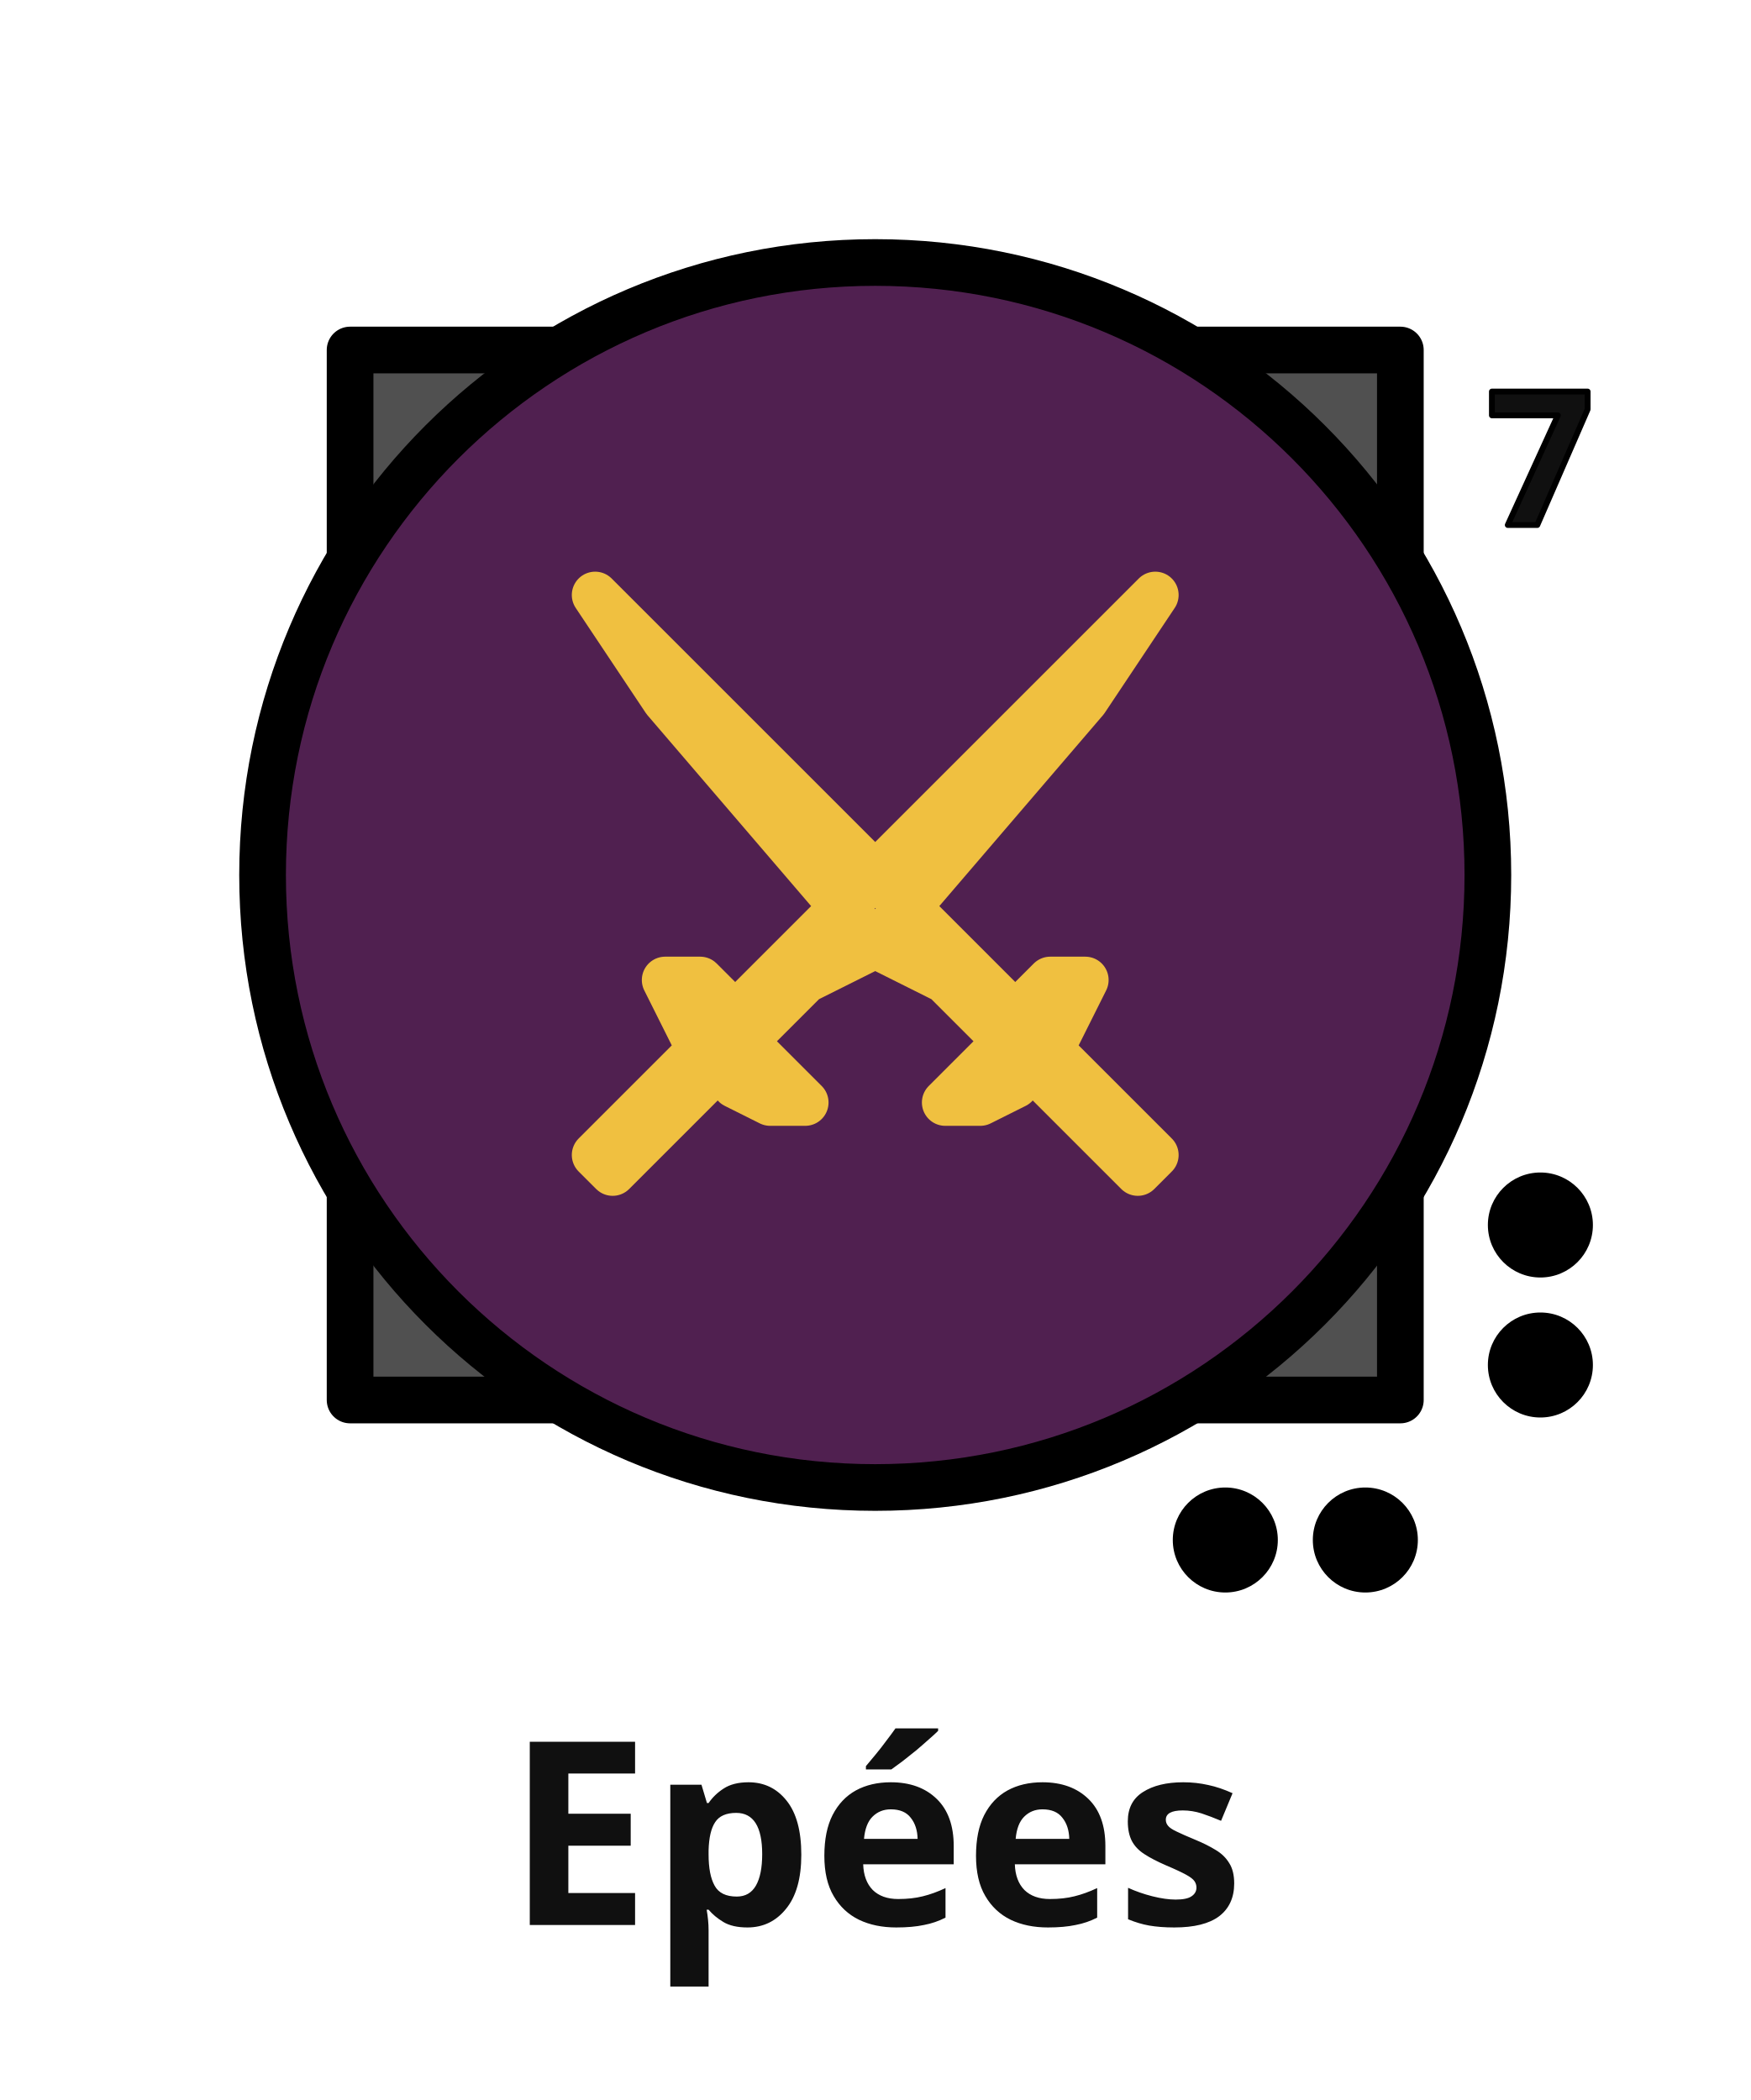
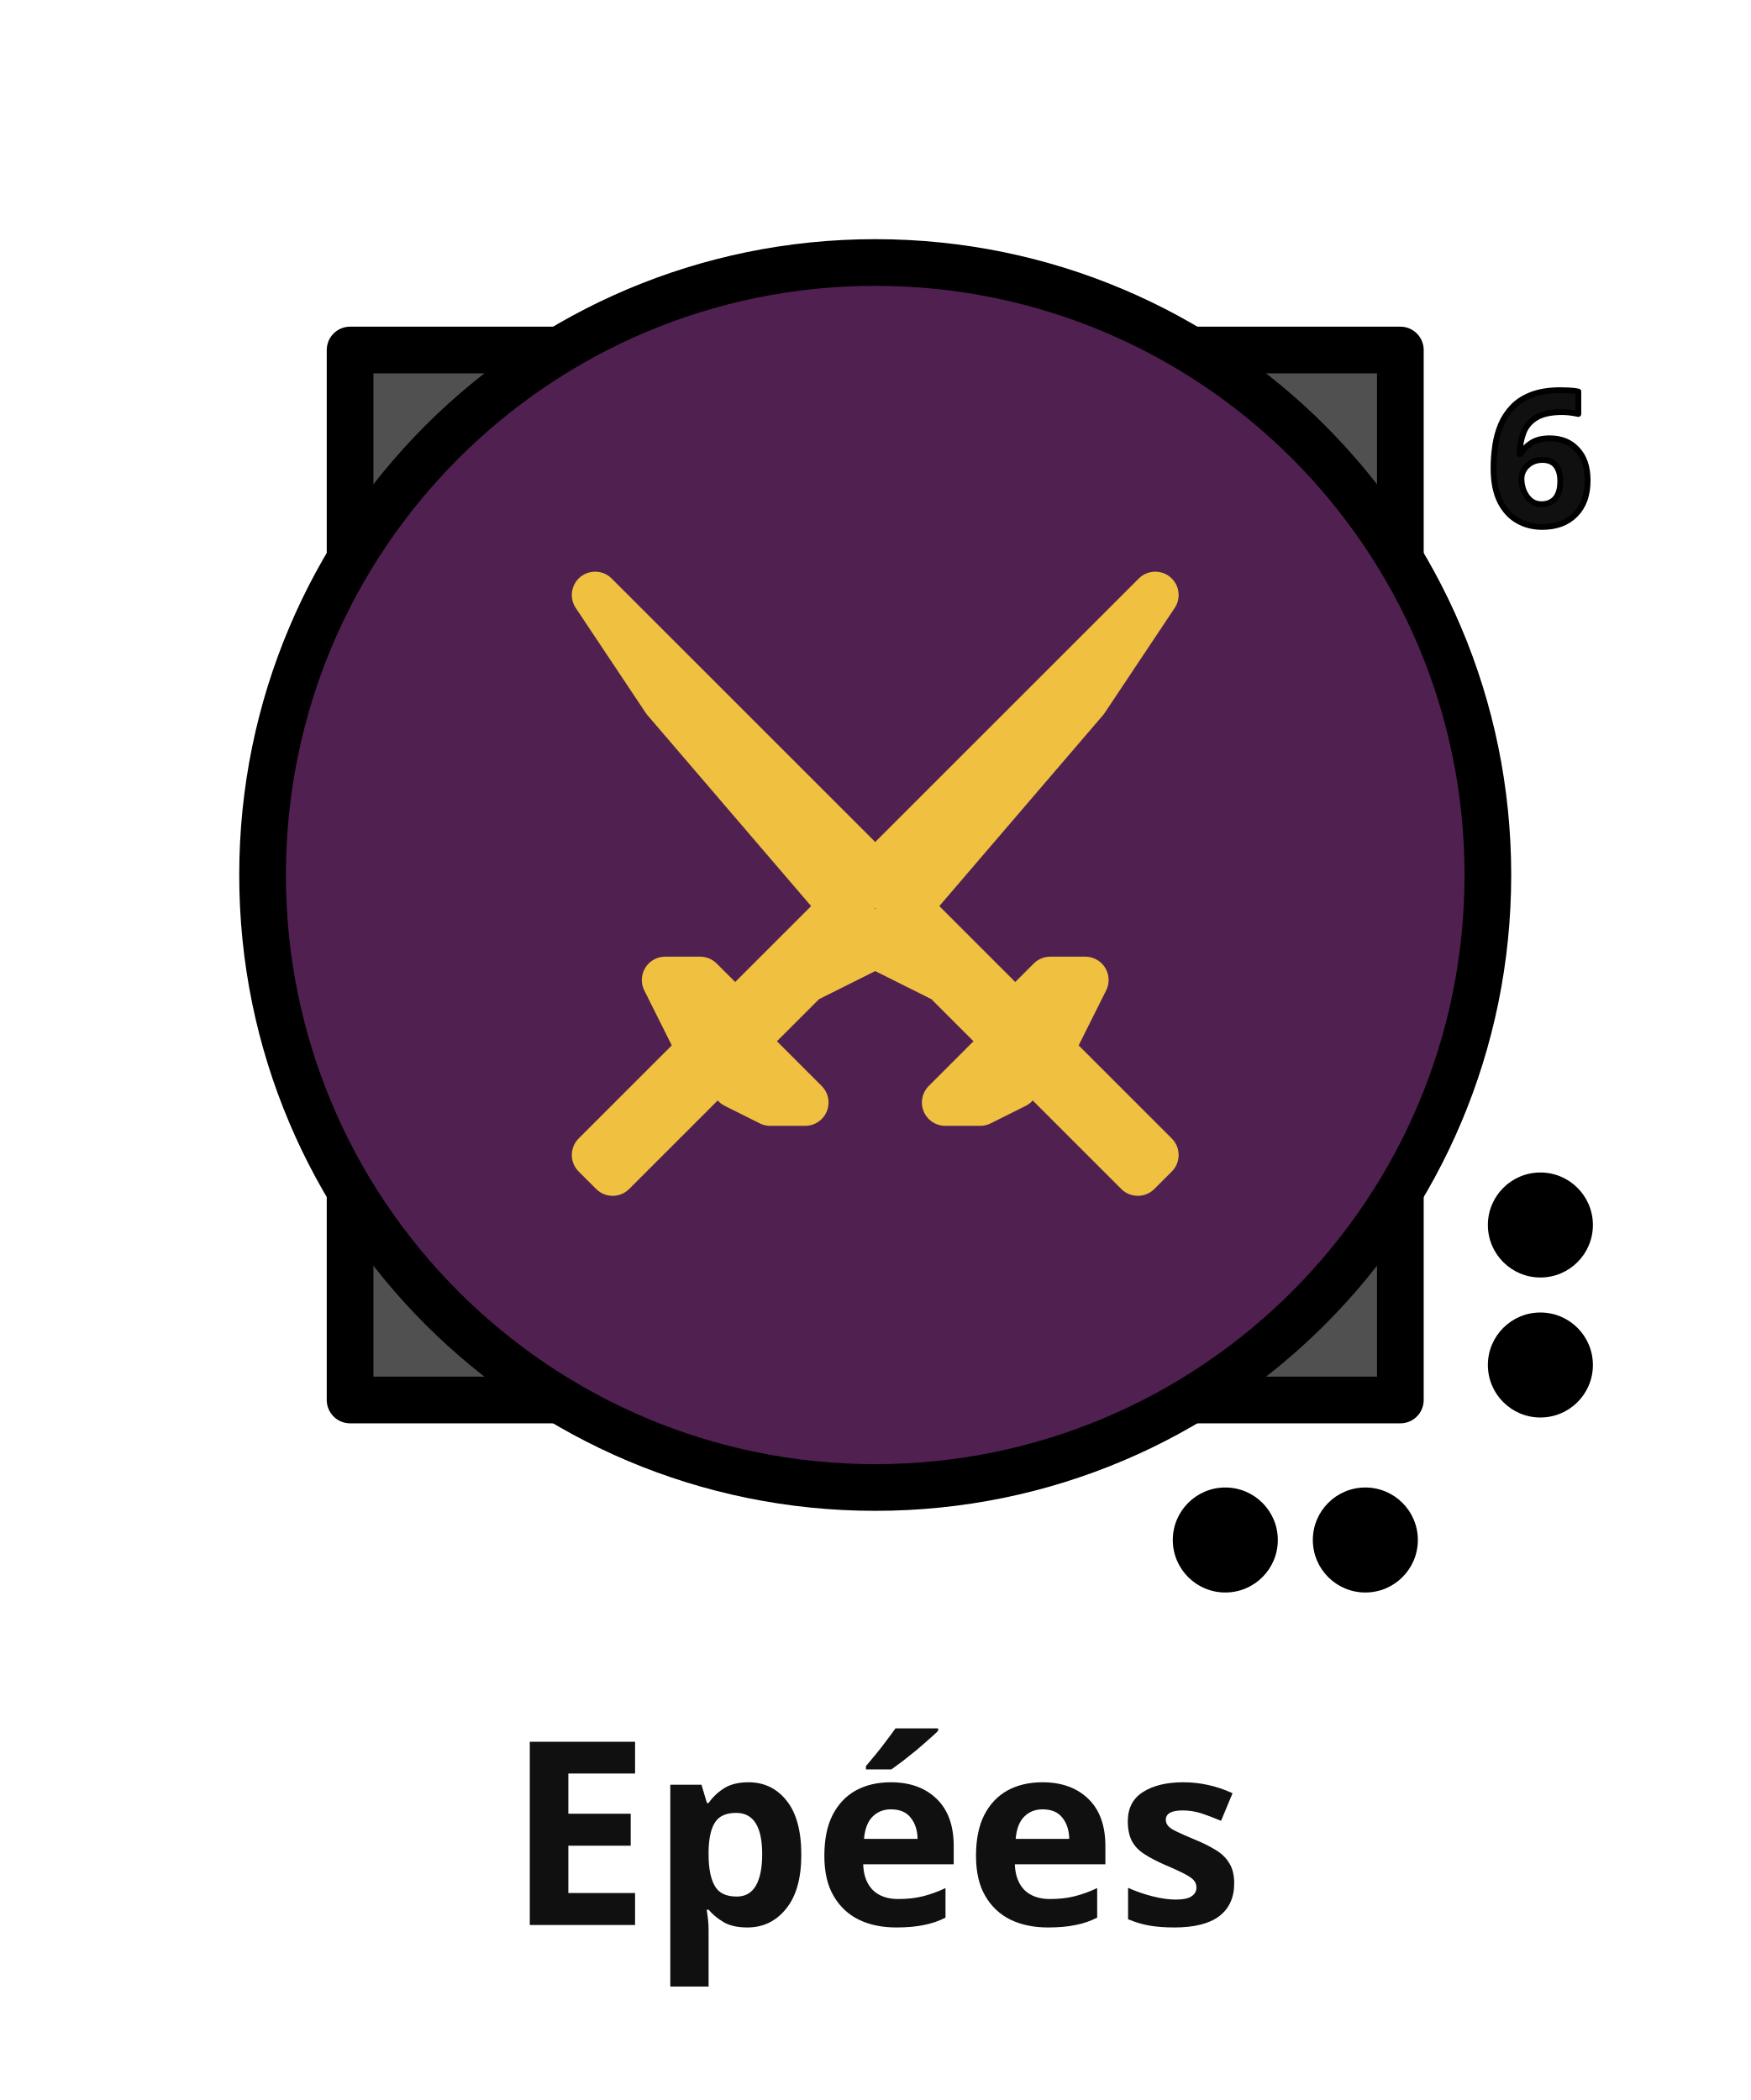
- <svg xmlns="http://www.w3.org/2000/svg" width="25mm" height="30mm" viewBox="0 0 100 120" version="1.1">
+ <svg xmlns="http://www.w3.org/2000/svg" width="25mm" height="30mm" viewBox="0 0 100 120" version="1.1" id="svg5">
+   <defs id="defs5" />
  <g id="sd_6" class="icon sd" transform="translate(50,50)">
-     <g style="fill:#502050;stroke:black;stroke-width:2pt;stroke-linejoin:round; stroke-linecap:round;">
-       <path style="fill:#505050" d="M -30,-30 l 60,0 00,60 -60,0 z" />
-       <circle r="35" />
-       <path style="fill:transparent;stroke:#F0C040;stroke-width:2pt;" d="M 0,0                 m -16,16 l 6,-6 -2,-4 2,0 2,2 0,1 4,4 -2,0 -2,-1  0,-4 24,-24 -4,6 -12,14 -4,2 -11,11 z                 m 32,0 l -6,-6 2,-4 -2,0 -2,2 0,1 -4,4 2,0 2,-1  0,-4 -24,-24 4,6 12,14 4,2 11,11 z                 " />
-       <text x="38" y="-20" style="font-weight:600;font-size:8pt;font-family:Neucha;fill:#101010;text-anchor:middle;stroke-width:0.25pt;">
-                 7
-             </text>
-       <circle cx="28" cy="38" r="3" style="fill:black; stroke-width:0" />
-       <circle cx="20" cy="38" r="3" style="fill:black; stroke-width:0" />
-       <circle cx="38" cy="28" r="3" style="fill:black; stroke-width:0" />
-       <circle cx="38" cy="20" r="3" style="fill:black; stroke-width:0" />
+     <g style="fill:#502050;stroke:black;stroke-width:2pt;stroke-linejoin:round; stroke-linecap:round;" id="g5">
+       <path style="fill:#505050" d="M -30,-30 l 60,0 00,60 -60,0 z" id="path1" />
+       <circle r="35" id="circle1" />
+       <path style="fill:transparent;stroke:#F0C040;stroke-width:2pt;" d="M 0,0                 m -16,16 l 6,-6 -2,-4 2,0 2,2 0,1 4,4 -2,0 -2,-1  0,-4 24,-24 -4,6 -12,14 -4,2 -11,11 z                 m 32,0 l -6,-6 2,-4 -2,0 -2,2 0,1 -4,4 2,0 2,-1  0,-4 -24,-24 4,6 12,14 4,2 11,11 z                 " id="path2" />
+       <text x="38" y="-20" style="font-weight:600;font-size:10.667px;font-family:Neucha;text-anchor:middle;fill:#101010;stroke-width:0.25pt" id="text2">6</text>
+       <circle cx="28" cy="38" r="3" style="fill:black; stroke-width:0" id="circle2" />
+       <circle cx="20" cy="38" r="3" style="fill:black; stroke-width:0" id="circle3" />
+       <circle cx="38" cy="28" r="3" style="fill:black; stroke-width:0" id="circle4" />
+       <circle cx="38" cy="20" r="3" style="fill:black; stroke-width:0" id="circle5" />
    </g>
-     <text style="font-weight:600;font-size:11pt;line-height:1.25;font-family:Neucha;fill:#101010;text-anchor:middle;" x="0" y="60">Epées
+     <text style="font-weight:600;font-size:11pt;line-height:1.25;font-family:Neucha;fill:#101010;text-anchor:middle;" x="0" y="60" id="text5">Epées
        </text>
  </g>
</svg>
